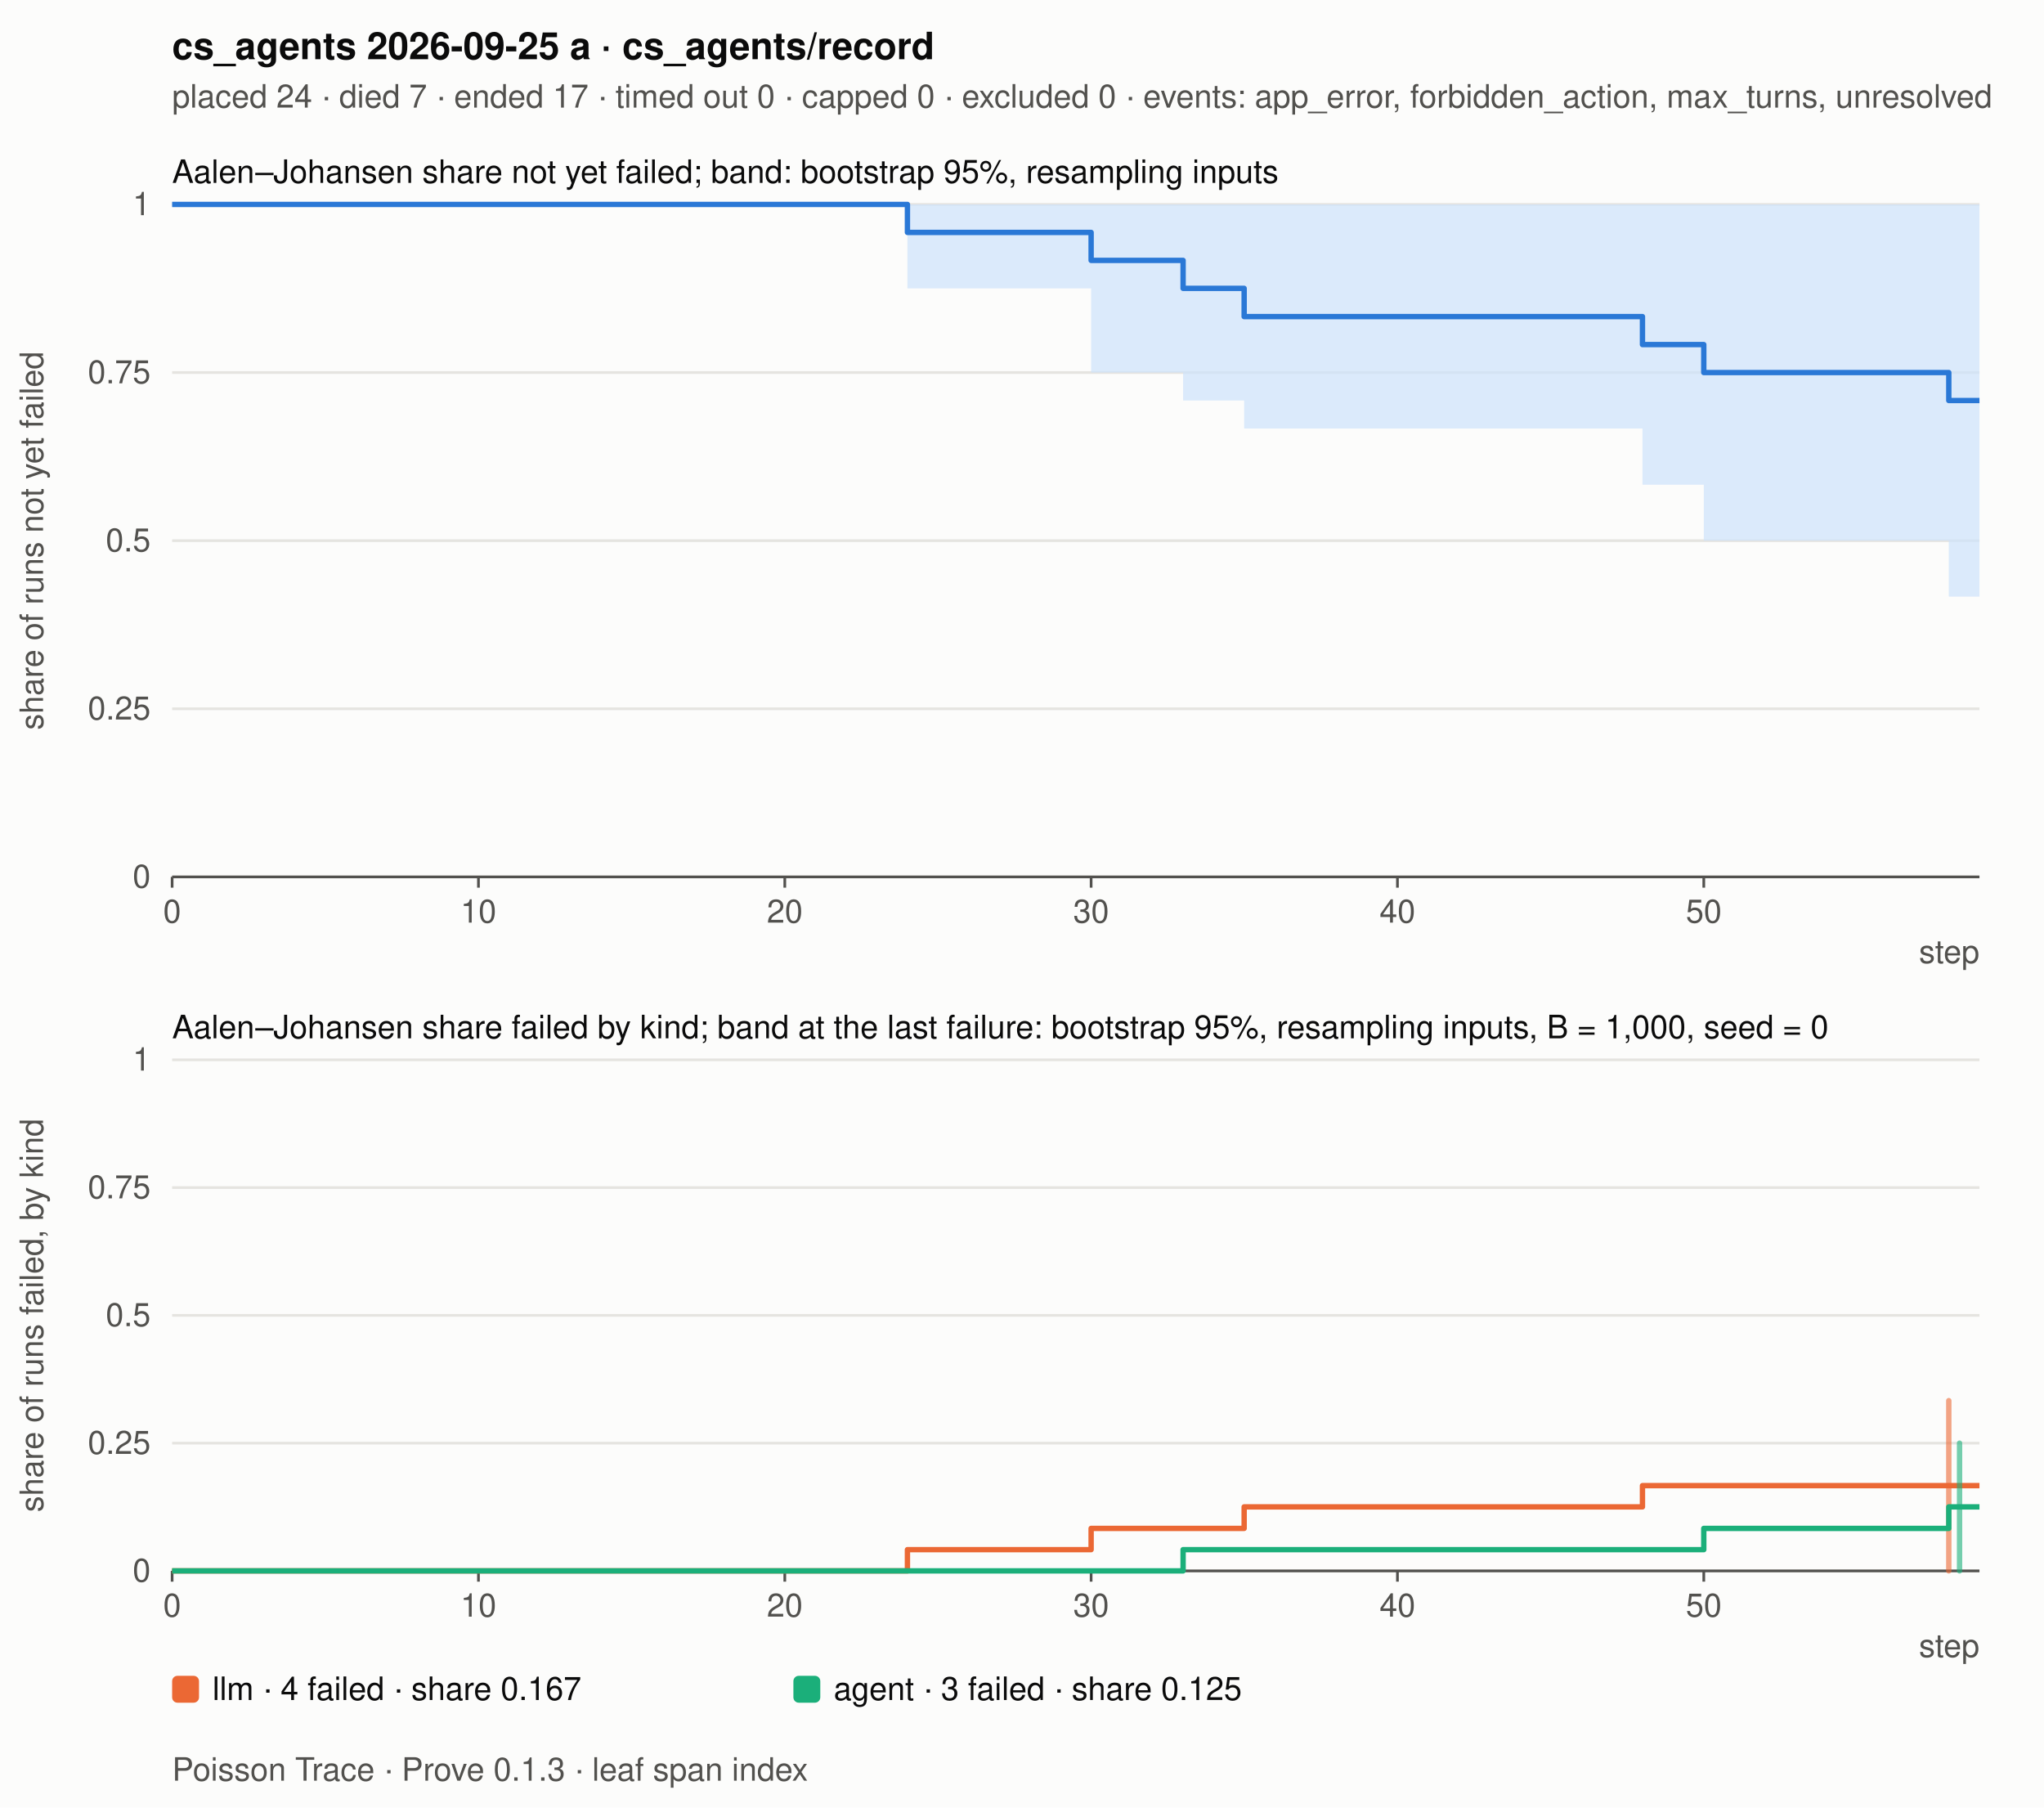
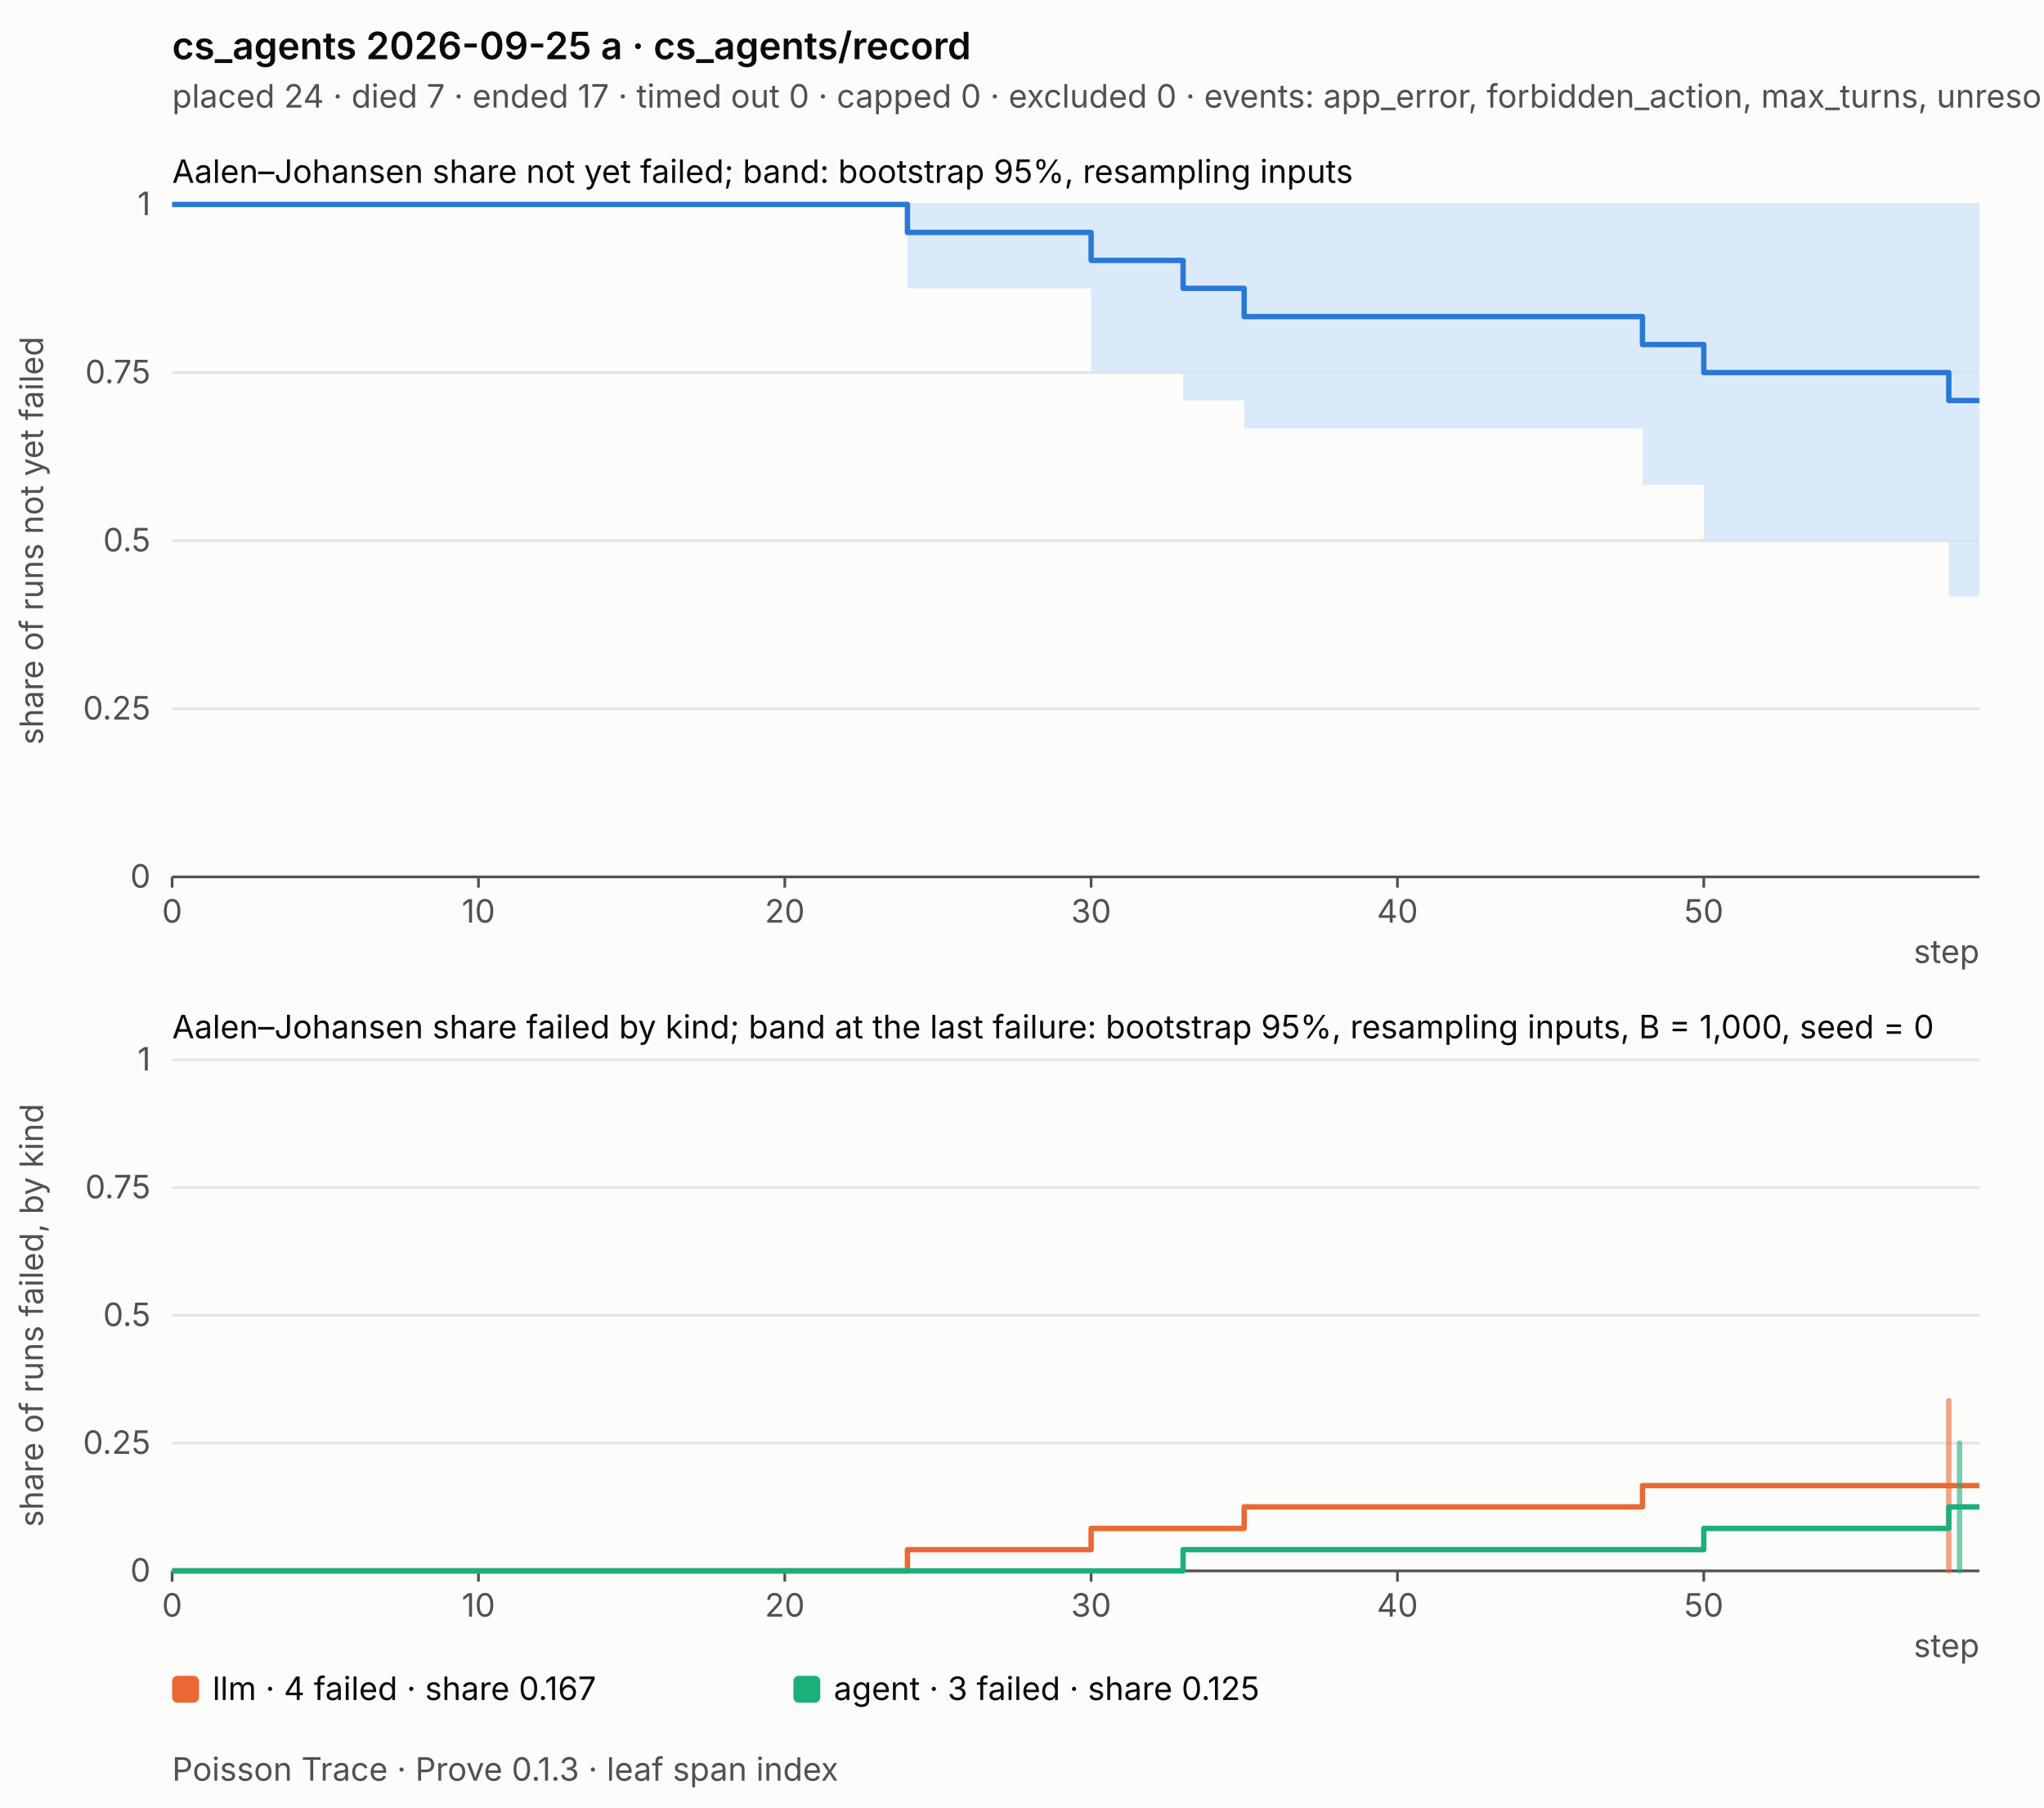
- <svg xmlns="http://www.w3.org/2000/svg" width="760" height="672" viewBox="0 0 760 672" font-family="-apple-system, 'Segoe UI', Helvetica, Arial, sans-serif" font-size="12">
+ <svg xmlns="http://www.w3.org/2000/svg" width="760" height="672" viewBox="0 0 760 672" font-family="system-ui, -apple-system, 'Segoe UI', sans-serif" font-size="12">
  <rect x="0" y="0" width="760" height="672" fill="#fcfcfb" />
  <text x="64" y="22" fill="#0b0b0b" font-size="14" font-weight="600">cs_agents 2026-09-25 a · cs_agents/record</text>
  <text x="64" y="40" fill="#52514e">placed 24 · died 7 · ended 17 · timed out 0 · capped 0 · excluded 0 · events: app_error, forbidden_action, max_turns, unresolved</text>
  <line x1="64" y1="326.0" x2="736" y2="326.0" stroke="#e5e4e0" stroke-width="1" />
  <text x="56" y="330.0" fill="#52514e" text-anchor="end">0</text>
  <line x1="64" y1="263.5" x2="736" y2="263.5" stroke="#e5e4e0" stroke-width="1" />
  <text x="56" y="267.5" fill="#52514e" text-anchor="end">0.25</text>
  <line x1="64" y1="201.0" x2="736" y2="201.0" stroke="#e5e4e0" stroke-width="1" />
  <text x="56" y="205.0" fill="#52514e" text-anchor="end">0.5</text>
  <line x1="64" y1="138.5" x2="736" y2="138.5" stroke="#e5e4e0" stroke-width="1" />
  <text x="56" y="142.5" fill="#52514e" text-anchor="end">0.75</text>
  <line x1="64" y1="76.0" x2="736" y2="76.0" stroke="#e5e4e0" stroke-width="1" />
  <text x="56" y="80.0" fill="#52514e" text-anchor="end">1</text>
  <line x1="64.0" y1="326" x2="64.0" y2="330" stroke="#52514e" stroke-width="1" />
  <text x="64.0" y="343" fill="#52514e" text-anchor="middle">0</text>
  <line x1="177.9" y1="326" x2="177.9" y2="330" stroke="#52514e" stroke-width="1" />
  <text x="177.9" y="343" fill="#52514e" text-anchor="middle">10</text>
  <line x1="291.8" y1="326" x2="291.8" y2="330" stroke="#52514e" stroke-width="1" />
  <text x="291.8" y="343" fill="#52514e" text-anchor="middle">20</text>
  <line x1="405.7" y1="326" x2="405.7" y2="330" stroke="#52514e" stroke-width="1" />
  <text x="405.7" y="343" fill="#52514e" text-anchor="middle">30</text>
  <line x1="519.6" y1="326" x2="519.6" y2="330" stroke="#52514e" stroke-width="1" />
  <text x="519.6" y="343" fill="#52514e" text-anchor="middle">40</text>
  <line x1="633.5" y1="326" x2="633.5" y2="330" stroke="#52514e" stroke-width="1" />
  <text x="633.5" y="343" fill="#52514e" text-anchor="middle">50</text>
  <line x1="64" y1="326" x2="736" y2="326" stroke="#52514e" stroke-width="1" />
  <text x="736" y="358" fill="#52514e" text-anchor="end">step</text>
  <text transform="translate(16 201.0) rotate(-90)" fill="#52514e" text-anchor="middle">share of runs not yet failed</text>
  <line x1="64" y1="584.0" x2="736" y2="584.0" stroke="#e5e4e0" stroke-width="1" />
  <text x="56" y="588.0" fill="#52514e" text-anchor="end">0</text>
  <line x1="64" y1="536.5" x2="736" y2="536.5" stroke="#e5e4e0" stroke-width="1" />
  <text x="56" y="540.5" fill="#52514e" text-anchor="end">0.25</text>
  <line x1="64" y1="489.0" x2="736" y2="489.0" stroke="#e5e4e0" stroke-width="1" />
  <text x="56" y="493.0" fill="#52514e" text-anchor="end">0.5</text>
  <line x1="64" y1="441.5" x2="736" y2="441.5" stroke="#e5e4e0" stroke-width="1" />
  <text x="56" y="445.5" fill="#52514e" text-anchor="end">0.75</text>
  <line x1="64" y1="394.0" x2="736" y2="394.0" stroke="#e5e4e0" stroke-width="1" />
  <text x="56" y="398.0" fill="#52514e" text-anchor="end">1</text>
  <line x1="64.0" y1="584" x2="64.0" y2="588" stroke="#52514e" stroke-width="1" />
  <text x="64.0" y="601" fill="#52514e" text-anchor="middle">0</text>
  <line x1="177.9" y1="584" x2="177.9" y2="588" stroke="#52514e" stroke-width="1" />
  <text x="177.9" y="601" fill="#52514e" text-anchor="middle">10</text>
  <line x1="291.8" y1="584" x2="291.8" y2="588" stroke="#52514e" stroke-width="1" />
  <text x="291.8" y="601" fill="#52514e" text-anchor="middle">20</text>
  <line x1="405.7" y1="584" x2="405.7" y2="588" stroke="#52514e" stroke-width="1" />
  <text x="405.7" y="601" fill="#52514e" text-anchor="middle">30</text>
  <line x1="519.6" y1="584" x2="519.6" y2="588" stroke="#52514e" stroke-width="1" />
  <text x="519.6" y="601" fill="#52514e" text-anchor="middle">40</text>
  <line x1="633.5" y1="584" x2="633.5" y2="588" stroke="#52514e" stroke-width="1" />
  <text x="633.5" y="601" fill="#52514e" text-anchor="middle">50</text>
  <line x1="64" y1="584" x2="736" y2="584" stroke="#52514e" stroke-width="1" />
  <text x="736" y="616" fill="#52514e" text-anchor="end">step</text>
  <text transform="translate(16 489.0) rotate(-90)" fill="#52514e" text-anchor="middle">share of runs failed, by kind</text>
  <polygon points="64.0,76.0 337.4,76.0 337.4,76.0 405.7,76.0 405.7,76.0 439.9,76.0 439.9,76.0 462.6,76.0 462.6,76.0 610.7,76.0 610.7,76.0 633.5,76.0 633.5,76.0 724.6,76.0 724.6,76.0 736.0,76.0 736.0,221.8 724.6,221.8 724.6,201.0 633.5,201.0 633.5,180.2 610.7,180.2 610.7,159.3 462.6,159.3 462.6,148.9 439.9,148.9 439.9,138.5 405.7,138.5 405.7,107.2 337.4,107.2 337.4,76.0 64.0,76.0" fill="#cde2fb" opacity="0.7" />
  <polyline points="64.0,76.0 337.4,76.0 337.4,86.4 405.7,86.4 405.7,96.8 439.9,96.8 439.9,107.2 462.6,107.2 462.6,117.7 610.7,117.7 610.7,128.1 633.5,128.1 633.5,138.5 724.6,138.5 724.6,148.9 736.0,148.9" fill="none" stroke="#2a78d6" stroke-width="2" stroke-linejoin="round" />
  <text x="64" y="68" fill="#0b0b0b">Aalen–Johansen share not yet failed; band: bootstrap 95%, resampling inputs</text>
  <polyline points="64.0,584.0 337.4,584.0 337.4,576.1 405.7,576.1 405.7,568.2 439.9,568.2 439.9,568.2 462.6,568.2 462.6,560.2 610.7,560.2 610.7,552.3 633.5,552.3 633.5,552.3 724.6,552.3 724.6,552.3 736.0,552.3" fill="none" stroke="#eb6834" stroke-width="2" stroke-linejoin="round" />
  <line x1="724.6" y1="584.0" x2="724.6" y2="520.7" stroke="#eb6834" stroke-width="2" stroke-linecap="round" opacity="0.6" />
  <rect x="64" y="623" width="10" height="10" rx="2" fill="#eb6834" />
  <text x="79" y="632" fill="#0b0b0b">llm · 4 failed · share 0.167</text>
  <polyline points="64.0,584.0 337.4,584.0 337.4,584.0 405.7,584.0 405.7,584.0 439.9,584.0 439.9,576.1 462.6,576.1 462.6,576.1 610.7,576.1 610.7,576.1 633.5,576.1 633.5,568.2 724.6,568.2 724.6,560.2 736.0,560.2" fill="none" stroke="#1baf7a" stroke-width="2" stroke-linejoin="round" />
  <line x1="728.6" y1="584.0" x2="728.6" y2="536.5" stroke="#1baf7a" stroke-width="2" stroke-linecap="round" opacity="0.6" />
  <rect x="295" y="623" width="10" height="10" rx="2" fill="#1baf7a" />
  <text x="310" y="632" fill="#0b0b0b">agent · 3 failed · share 0.125</text>
  <text x="64" y="386" fill="#0b0b0b">Aalen–Johansen share failed by kind; band at the last failure: bootstrap 95%, resampling inputs, B = 1,000, seed = 0</text>
  <text x="64" y="662" fill="#52514e">Poisson Trace · Prove 0.1.3 · leaf span index</text>
</svg>
